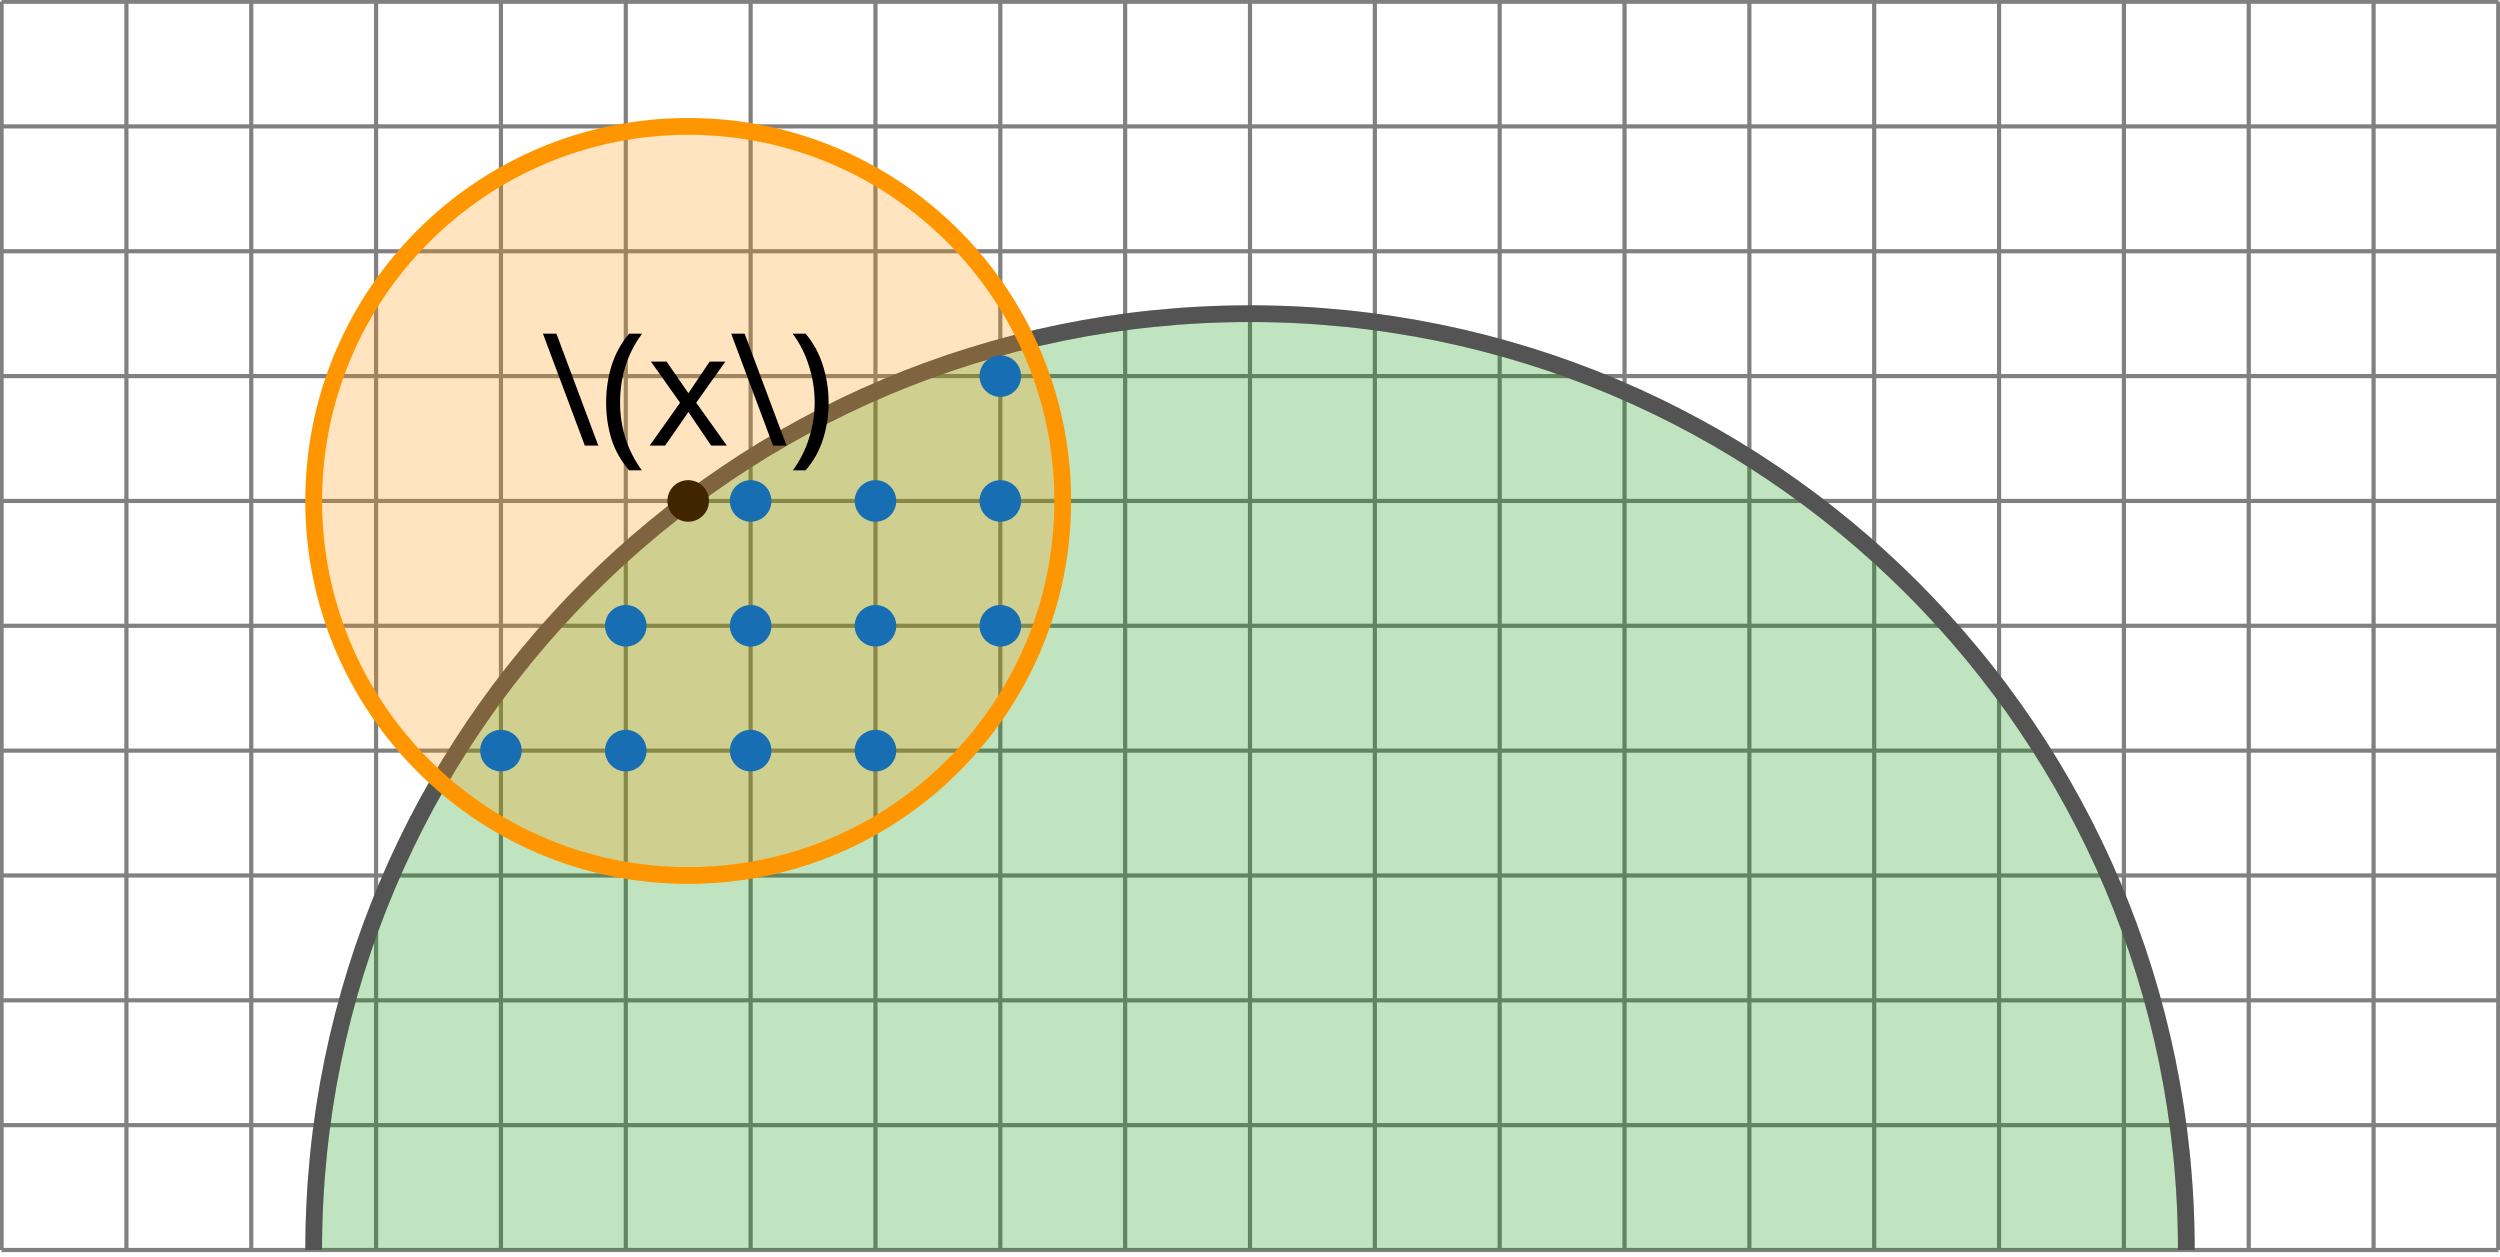
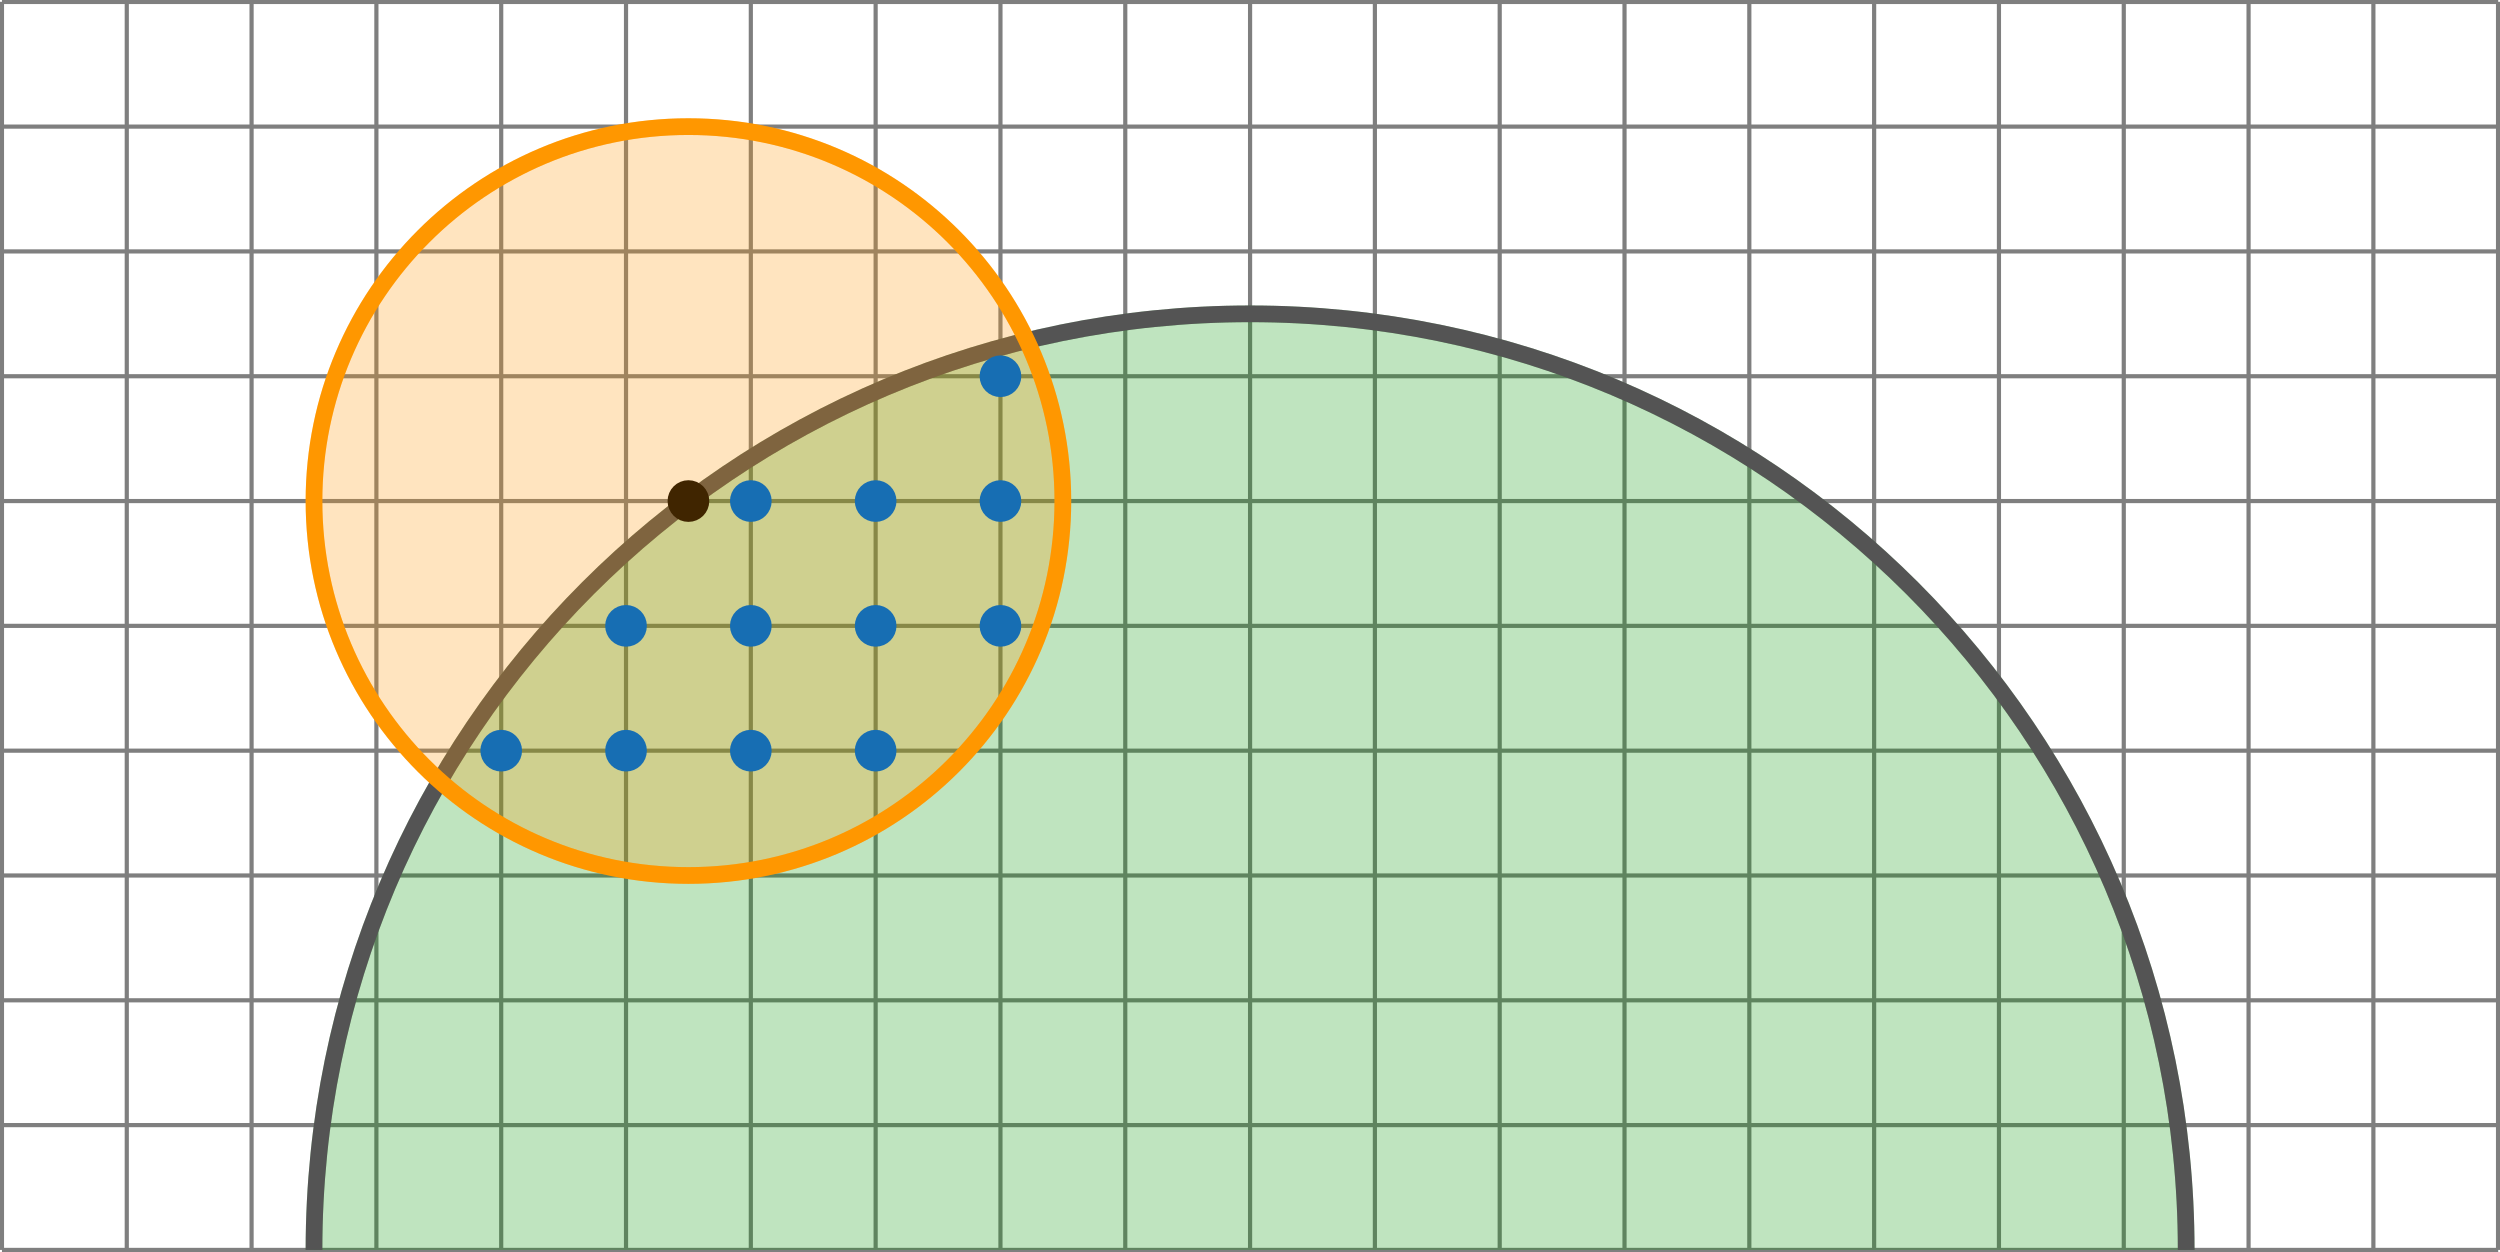
- <svg xmlns="http://www.w3.org/2000/svg" width="159.535pt" height="80.167pt" viewBox="-0.1 -0.4 159.535 80.167 ">
-   <g transform="translate(0, 79.76735 ) scale(1,-1) translate(0,0.4 )">
-     <g>
-       <g stroke="rgb(0.0%,0.0%,0.0%)">
-         <g fill="rgb(0.0%,0.0%,0.0%)">
-           <g stroke-width="0.4pt">
-             <g>
-               <g>
-                 <g stroke="rgb(50.0%,50.0%,50.0%)">
-                   <g fill="rgb(50.0%,50.0%,50.0%)">
-                     <g stroke-width="0.2pt">
-                       <path d=" M  0.0 0.0 M  0.0 0.0 L  159.335 0.0 M  0.0 7.967 L  159.335 7.967 M  0.0 15.933 L  159.335 15.933 M  0.0 23.9 L  159.335 23.9 M  0.0 31.867 L  159.335 31.867 M  0.0 39.834 L  159.335 39.834 M  0.0 47.8 L  159.335 47.8 M  0.0 55.767 L  159.335 55.767 M  0.0 63.734 L  159.335 63.734 M  0.0 71.701 L  159.335 71.701 M  0.0 79.657 L  159.335 79.657 M  0.0 0.0 L  0.0 79.667 M  7.967 0.0 L  7.967 79.667 M  15.933 0.0 L  15.933 79.667 M  23.9 0.0 L  23.9 79.667 M  31.867 0.0 L  31.867 79.667 M  39.834 0.0 L  39.834 79.667 M  47.8 0.0 L  47.8 79.667 M  55.767 0.0 L  55.767 79.667 M  63.734 0.0 L  63.734 79.667 M  71.701 0.0 L  71.701 79.667 M  79.667 0.0 L  79.667 79.667 M  87.634 0.0 L  87.634 79.667 M  95.601 0.0 L  95.601 79.667 M  103.568 0.0 L  103.568 79.667 M  111.534 0.0 L  111.534 79.667 M  119.501 0.0 L  119.501 79.667 M  127.468 0.0 L  127.468 79.667 M  135.435 0.0 L  135.435 79.667 M  143.401 0.0 L  143.401 79.667 M  151.368 0.0 L  151.368 79.667 M  159.325 0.0 L  159.325 79.667  " style="fill:none" />
-                     </g>
+ <svg xmlns="http://www.w3.org/2000/svg" width="159.575pt" height="79.907pt" viewBox="-0.1 -0.4 159.575 79.907" id="svg2" version="1.1">
+   <defs id="defs230" />
+   <g transform="matrix(1,0,0,-1,0.02501,79.38235)" id="g4">
+     <g id="g6">
+       <g id="g8" style="stroke:#000000">
+         <g id="g10" style="fill:#000000">
+           <g id="g12" style="stroke-width:0.4pt">
+             <g id="g16">
+               <g style="stroke:#7f7f7f" id="g18">
+                 <g style="fill:#7f7f7f" id="g20">
+                   <g style="stroke-width:0.2pt" id="g22">
+                     <path id="path24" style="fill:none" d="M 0,0 M 0,0 159.335,0 M 0,7.967 l 159.335,0 M 0,15.933 l 159.335,0 M 0,23.9 l 159.335,0 M 0,31.867 l 159.335,0 M 0,39.834 l 159.335,0 M 0,47.8 l 159.335,0 M 0,55.767 l 159.335,0 M 0,63.734 l 159.335,0 M 0,71.701 l 159.335,0 M 0,79.657 l 159.335,0 M 0,0 0,79.667 M 7.967,0 l 0,79.667 M 15.933,0 l 0,79.667 M 23.9,0 l 0,79.667 M 31.867,0 l 0,79.667 M 39.834,0 l 0,79.667 M 47.8,0 l 0,79.667 M 55.767,0 l 0,79.667 M 63.734,0 l 0,79.667 M 71.701,0 l 0,79.667 M 79.667,0 l 0,79.667 M 87.634,0 l 0,79.667 M 95.601,0 l 0,79.667 M 103.568,0 l 0,79.667 M 111.534,0 l 0,79.667 M 119.501,0 l 0,79.667 M 127.468,0 l 0,79.667 M 135.435,0 l 0,79.667 M 143.401,0 l 0,79.667 M 151.368,0 l 0,79.667 M 159.325,0 l 0,79.667" />
                  </g>
                </g>
              </g>
-               <g>
-                 <g stroke-width="0.8pt">
-                   <g stroke="rgb(0.0%,59%,0.0%)">
-                     <g fill="rgb(0.0%,59%,0.0%)">
-                       <g stroke-opacity="0.25">
-                         <g fill-opacity="0.25">
-                           <path d=" M  19.917 0.0 C  19.917 33 46.668 59.751 79.667 59.751 C  112.667 59.751 139.418 33 139.418 0.0  " />
-                         </g>
+             </g>
+             <g id="g26">
+               <g style="stroke-width:0.8pt" id="g28">
+                 <g style="stroke:#009700" id="g30">
+                   <g style="fill:#009700" id="g32">
+                     <g style="stroke-opacity:0.25" id="g34">
+                       <g style="fill-opacity:0.25" id="g36">
+                         <path id="path38" d="m 19.917,0 c 0,33 26.751,59.751 59.751,59.751 33,0 59.751,-26.751 59.751,-59.751" />
                      </g>
                    </g>
                  </g>
                </g>
              </g>
-               <g>
-                 <g stroke-width="0.8pt">
-                   <g stroke="rgb(33%,33%,33%)">
-                     <g fill="rgb(33%,33%,33%)">
-                       <path d=" M  19.917 0.0 C  19.917 33 46.668 59.751 79.667 59.751 C  112.667 59.751 139.418 33 139.418 0.0  " style="fill:none" />
-                     </g>
+             </g>
+             <g id="g40">
+               <g style="stroke-width:0.8pt" id="g42">
+                 <g style="stroke:#545454" id="g44">
+                   <g style="fill:#545454" id="g46">
+                     <path id="path48" style="fill:none" d="m 19.917,0 c 0,33 26.751,59.751 59.751,59.751 33,0 59.751,-26.751 59.751,-59.751" />
                  </g>
                </g>
              </g>
-               <g>
-                 <g>
-                   <g transform="matrix(1.0,0.0,0.0,1.0,43.81705,47.80042)">
-                     <g fill="rgb(0.0%,0.0%,0.0%)">
-                       <text style="stroke:none" transform="scale(1,-1) translate(0.0,0)" text-anchor="middle" font-size="10">
- </text>
-                     </g>
+             </g>
+             <g id="g50">
+               <g id="g52">
+                 <g id="g54" transform="translate(43.81705,47.80042)">
+                   <g style="fill:#000000" id="g56">
+                     <text id="text58" font-size="10" transform="scale(1,-1)" style="font-size:10px;text-anchor:middle;stroke:none" />
                  </g>
                </g>
              </g>
-               <g>
-                 <g stroke-width="0.8pt">
-                   <g stroke="rgb(0.0%,0.0%,0.0%)">
-                     <g fill="rgb(0.0%,0.0%,0.0%)">
-                       <path d=" M  43.817 47.8 M  44.614 47.8 C  44.614 48.24 44.257 48.597 43.817 48.597 C  43.377 48.597 43.02 48.24 43.02 47.8 C  43.02 47.36 43.377 47.004 43.817 47.004 C  44.257 47.004 44.614 47.36 44.614 47.8 Z M  43.817 47.8  " />
-                     </g>
+             </g>
+             <g id="g60">
+               <g style="stroke-width:0.8pt" id="g62">
+                 <g style="stroke:#000000" id="g64">
+                   <g style="fill:#000000" id="g66">
+                     <path id="path68" d="m 43.817,47.8 m 0.797,0 c 0,0.44 -0.357,0.797 -0.797,0.797 -0.44,0 -0.797,-0.357 -0.797,-0.797 0,-0.44 0.357,-0.797 0.797,-0.797 0.44,0 0.797,0.357 0.797,0.797 z m -0.797,0" />
                  </g>
                </g>
              </g>
-               <g>
-                 <g stroke-width="0.8pt">
-                   <g stroke="rgb(100.0%,59%,0.0%)">
-                     <g fill="rgb(100.0%,59%,0.0%)">
-                       <g stroke-opacity="0.25">
-                         <g fill-opacity="0.25">
-                           <path d=" M  43.817 47.8 M  67.717 47.8 C  67.717 61 57.017 71.701 43.817 71.701 C  30.617 71.701 19.917 61 19.917 47.8 C  19.917 34.601 30.617 23.9 43.817 23.9 C  57.017 23.9 67.717 34.601 67.717 47.8 Z M  43.817 47.8  " />
-                         </g>
+             </g>
+             <g id="g70">
+               <g style="stroke-width:0.8pt" id="g72">
+                 <g style="stroke:#ff9700" id="g74">
+                   <g style="fill:#ff9700" id="g76">
+                     <g style="stroke-opacity:0.25" id="g78">
+                       <g style="fill-opacity:0.25" id="g80">
+                         <path id="path82" d="m 43.817,47.8 m 23.9,0 c 0,13.2 -10.7,23.9 -23.9,23.9 -13.2,0 -23.9,-10.7 -23.9,-23.9 0,-13.2 10.7,-23.9 23.9,-23.9 13.2,0 23.9,10.7 23.9,23.9 z m -23.9,0" />
                      </g>
                    </g>
                  </g>
                </g>
              </g>
-               <g>
-                 <g stroke-width="0.8pt">
-                   <g stroke="rgb(100.0%,59%,0.0%)">
-                     <g fill="rgb(100.0%,59%,0.0%)">
-                       <path d=" M  43.817 47.8 M  67.717 47.8 C  67.717 61 57.017 71.701 43.817 71.701 C  30.617 71.701 19.917 61 19.917 47.8 C  19.917 34.601 30.617 23.9 43.817 23.9 C  57.017 23.9 67.717 34.601 67.717 47.8 Z M  43.817 47.8  " style="fill:none" />
-                     </g>
+             </g>
+             <g id="g84">
+               <g style="stroke-width:0.8pt" id="g86">
+                 <g style="stroke:#ff9700" id="g88">
+                   <g style="fill:#ff9700" id="g90">
+                     <path id="path92" style="fill:none" d="m 43.817,47.8 m 23.9,0 c 0,13.2 -10.7,23.9 -23.9,23.9 -13.2,0 -23.9,-10.7 -23.9,-23.9 0,-13.2 10.7,-23.9 23.9,-23.9 13.2,0 23.9,10.7 23.9,23.9 z m -23.9,0" />
                  </g>
                </g>
              </g>
-               <path d="  " style="fill:none" />
-               <g>
-                 <g>
-                   <g transform="matrix(1.0,0.0,0.0,1.0,40.78235,51.33339)">
-                     <g fill="rgb(0.0%,0.0%,0.0%)">
-                       <text style="stroke:none" transform="scale(1,-1) translate(3.0347,0)" text-anchor="middle" font-size="10">
-                         <tspan font-family="cmbx" font-size="10">\(x\)</tspan>
-                       </text>
-                     </g>
+             </g>
+             <path id="path94" style="fill:none" d="" />
+             <g id="g108">
+               <g style="stroke-width:0.8pt" id="g110">
+                 <g style="stroke:#176eb3" id="g112">
+                   <g style="fill:#176eb3" id="g114">
+                     <path id="path116" d="m 31.867,31.867 m 0.797,0 c 0,0.44 -0.357,0.797 -0.797,0.797 -0.44,0 -0.797,-0.357 -0.797,-0.797 0,-0.44 0.357,-0.797 0.797,-0.797 0.44,0 0.797,0.357 0.797,0.797 z m -0.797,0" />
                  </g>
                </g>
              </g>
-               <g>
-                 <g stroke-width="0.8pt">
-                   <g stroke="rgb(9.0%,43.137%,70.2%)">
-                     <g fill="rgb(9.0%,43.137%,70.2%)">
-                       <path d=" M  31.867 31.867 M  32.664 31.867 C  32.664 32.307 32.307 32.664 31.867 32.664 C  31.427 32.664 31.07 32.307 31.07 31.867 C  31.07 31.427 31.427 31.07 31.867 31.07 C  32.307 31.07 32.664 31.427 32.664 31.867 Z M  31.867 31.867  " />
-                     </g>
+             </g>
+             <g id="g118">
+               <g style="stroke-width:0.8pt" id="g120">
+                 <g style="stroke:#176eb3" id="g122">
+                   <g style="fill:#176eb3" id="g124">
+                     <path id="path126" d="m 39.834,31.867 m 0.797,0 c 0,0.44 -0.357,0.797 -0.797,0.797 -0.44,0 -0.797,-0.357 -0.797,-0.797 0,-0.44 0.357,-0.797 0.797,-0.797 0.44,0 0.797,0.357 0.797,0.797 z m -0.797,0" />
                  </g>
                </g>
              </g>
-               <g>
-                 <g stroke-width="0.8pt">
-                   <g stroke="rgb(9.0%,43.137%,70.2%)">
-                     <g fill="rgb(9.0%,43.137%,70.2%)">
-                       <path d=" M  39.834 31.867 M  40.63 31.867 C  40.63 32.307 40.274 32.664 39.834 32.664 C  39.394 32.664 39.037 32.307 39.037 31.867 C  39.037 31.427 39.394 31.07 39.834 31.07 C  40.274 31.07 40.63 31.427 40.63 31.867 Z M  39.834 31.867  " />
-                     </g>
+             </g>
+             <g id="g128">
+               <g style="stroke-width:0.8pt" id="g130">
+                 <g style="stroke:#176eb3" id="g132">
+                   <g style="fill:#176eb3" id="g134">
+                     <path id="path136" d="m 47.8,31.867 m 0.797,0 c 0,0.44 -0.357,0.797 -0.797,0.797 -0.44,0 -0.797,-0.357 -0.797,-0.797 0,-0.44 0.357,-0.797 0.797,-0.797 0.44,0 0.797,0.357 0.797,0.797 z m -0.797,0" />
                  </g>
                </g>
              </g>
-               <g>
-                 <g stroke-width="0.8pt">
-                   <g stroke="rgb(9.0%,43.137%,70.2%)">
-                     <g fill="rgb(9.0%,43.137%,70.2%)">
-                       <path d=" M  47.8 31.867 M  48.597 31.867 C  48.597 32.307 48.24 32.664 47.8 32.664 C  47.36 32.664 47.004 32.307 47.004 31.867 C  47.004 31.427 47.36 31.07 47.8 31.07 C  48.24 31.07 48.597 31.427 48.597 31.867 Z M  47.8 31.867  " />
-                     </g>
+             </g>
+             <g id="g138">
+               <g style="stroke-width:0.8pt" id="g140">
+                 <g style="stroke:#176eb3" id="g142">
+                   <g style="fill:#176eb3" id="g144">
+                     <path id="path146" d="m 55.767,31.867 m 0.797,0 c 0,0.44 -0.357,0.797 -0.797,0.797 -0.44,0 -0.797,-0.357 -0.797,-0.797 0,-0.44 0.357,-0.797 0.797,-0.797 0.44,0 0.797,0.357 0.797,0.797 z m -0.797,0" />
                  </g>
                </g>
              </g>
-               <g>
-                 <g stroke-width="0.8pt">
-                   <g stroke="rgb(9.0%,43.137%,70.2%)">
-                     <g fill="rgb(9.0%,43.137%,70.2%)">
-                       <path d=" M  55.767 31.867 M  56.564 31.867 C  56.564 32.307 56.207 32.664 55.767 32.664 C  55.327 32.664 54.97 32.307 54.97 31.867 C  54.97 31.427 55.327 31.07 55.767 31.07 C  56.207 31.07 56.564 31.427 56.564 31.867 Z M  55.767 31.867  " />
-                     </g>
+             </g>
+             <g id="g148">
+               <g style="stroke-width:0.8pt" id="g150">
+                 <g style="stroke:#176eb3" id="g152">
+                   <g style="fill:#176eb3" id="g154">
+                     <path id="path156" d="m 39.834,39.834 m 0.797,0 c 0,0.44 -0.357,0.797 -0.797,0.797 -0.44,0 -0.797,-0.357 -0.797,-0.797 0,-0.44 0.357,-0.797 0.797,-0.797 0.44,0 0.797,0.357 0.797,0.797 z m -0.797,0" />
                  </g>
                </g>
              </g>
-               <g>
-                 <g stroke-width="0.8pt">
-                   <g stroke="rgb(9.0%,43.137%,70.2%)">
-                     <g fill="rgb(9.0%,43.137%,70.2%)">
-                       <path d=" M  39.834 39.834 M  40.63 39.834 C  40.63 40.274 40.274 40.63 39.834 40.63 C  39.394 40.63 39.037 40.274 39.037 39.834 C  39.037 39.394 39.394 39.037 39.834 39.037 C  40.274 39.037 40.63 39.394 40.63 39.834 Z M  39.834 39.834  " />
-                     </g>
+             </g>
+             <g id="g158">
+               <g style="stroke-width:0.8pt" id="g160">
+                 <g style="stroke:#176eb3" id="g162">
+                   <g style="fill:#176eb3" id="g164">
+                     <path id="path166" d="m 47.8,39.834 m 0.797,0 c 0,0.44 -0.357,0.797 -0.797,0.797 -0.44,0 -0.797,-0.357 -0.797,-0.797 0,-0.44 0.357,-0.797 0.797,-0.797 0.44,0 0.797,0.357 0.797,0.797 z m -0.797,0" />
                  </g>
                </g>
              </g>
-               <g>
-                 <g stroke-width="0.8pt">
-                   <g stroke="rgb(9.0%,43.137%,70.2%)">
-                     <g fill="rgb(9.0%,43.137%,70.2%)">
-                       <path d=" M  47.8 39.834 M  48.597 39.834 C  48.597 40.274 48.24 40.63 47.8 40.63 C  47.36 40.63 47.004 40.274 47.004 39.834 C  47.004 39.394 47.36 39.037 47.8 39.037 C  48.24 39.037 48.597 39.394 48.597 39.834 Z M  47.8 39.834  " />
-                     </g>
+             </g>
+             <g id="g168">
+               <g style="stroke-width:0.8pt" id="g170">
+                 <g style="stroke:#176eb3" id="g172">
+                   <g style="fill:#176eb3" id="g174">
+                     <path id="path176" d="m 55.767,39.834 m 0.797,0 c 0,0.44 -0.357,0.797 -0.797,0.797 -0.44,0 -0.797,-0.357 -0.797,-0.797 0,-0.44 0.357,-0.797 0.797,-0.797 0.44,0 0.797,0.357 0.797,0.797 z m -0.797,0" />
                  </g>
                </g>
              </g>
-               <g>
-                 <g stroke-width="0.8pt">
-                   <g stroke="rgb(9.0%,43.137%,70.2%)">
-                     <g fill="rgb(9.0%,43.137%,70.2%)">
-                       <path d=" M  55.767 39.834 M  56.564 39.834 C  56.564 40.274 56.207 40.63 55.767 40.63 C  55.327 40.63 54.97 40.274 54.97 39.834 C  54.97 39.394 55.327 39.037 55.767 39.037 C  56.207 39.037 56.564 39.394 56.564 39.834 Z M  55.767 39.834  " />
-                     </g>
+             </g>
+             <g id="g178">
+               <g style="stroke-width:0.8pt" id="g180">
+                 <g style="stroke:#176eb3" id="g182">
+                   <g style="fill:#176eb3" id="g184">
+                     <path id="path186" d="m 63.734,39.834 m 0.797,0 c 0,0.44 -0.357,0.797 -0.797,0.797 -0.44,0 -0.797,-0.357 -0.797,-0.797 0,-0.44 0.357,-0.797 0.797,-0.797 0.44,0 0.797,0.357 0.797,0.797 z m -0.797,0" />
                  </g>
                </g>
              </g>
-               <g>
-                 <g stroke-width="0.8pt">
-                   <g stroke="rgb(9.0%,43.137%,70.2%)">
-                     <g fill="rgb(9.0%,43.137%,70.2%)">
-                       <path d=" M  63.734 39.834 M  64.531 39.834 C  64.531 40.274 64.174 40.63 63.734 40.63 C  63.294 40.63 62.937 40.274 62.937 39.834 C  62.937 39.394 63.294 39.037 63.734 39.037 C  64.174 39.037 64.531 39.394 64.531 39.834 Z M  63.734 39.834  " />
-                     </g>
+             </g>
+             <g id="g188">
+               <g style="stroke-width:0.8pt" id="g190">
+                 <g style="stroke:#176eb3" id="g192">
+                   <g style="fill:#176eb3" id="g194">
+                     <path id="path196" d="m 47.8,47.8 m 0.797,0 c 0,0.44 -0.357,0.797 -0.797,0.797 -0.44,0 -0.797,-0.357 -0.797,-0.797 0,-0.44 0.357,-0.797 0.797,-0.797 0.44,0 0.797,0.357 0.797,0.797 z m -0.797,0" />
                  </g>
                </g>
              </g>
-               <g>
-                 <g stroke-width="0.8pt">
-                   <g stroke="rgb(9.0%,43.137%,70.2%)">
-                     <g fill="rgb(9.0%,43.137%,70.2%)">
-                       <path d=" M  47.8 47.8 M  48.597 47.8 C  48.597 48.24 48.24 48.597 47.8 48.597 C  47.36 48.597 47.004 48.24 47.004 47.8 C  47.004 47.36 47.36 47.004 47.8 47.004 C  48.24 47.004 48.597 47.36 48.597 47.8 Z M  47.8 47.8  " />
-                     </g>
+             </g>
+             <g id="g198">
+               <g style="stroke-width:0.8pt" id="g200">
+                 <g style="stroke:#176eb3" id="g202">
+                   <g style="fill:#176eb3" id="g204">
+                     <path id="path206" d="m 55.767,47.8 m 0.797,0 c 0,0.44 -0.357,0.797 -0.797,0.797 -0.44,0 -0.797,-0.357 -0.797,-0.797 0,-0.44 0.357,-0.797 0.797,-0.797 0.44,0 0.797,0.357 0.797,0.797 z m -0.797,0" />
                  </g>
                </g>
              </g>
-               <g>
-                 <g stroke-width="0.8pt">
-                   <g stroke="rgb(9.0%,43.137%,70.2%)">
-                     <g fill="rgb(9.0%,43.137%,70.2%)">
-                       <path d=" M  55.767 47.8 M  56.564 47.8 C  56.564 48.24 56.207 48.597 55.767 48.597 C  55.327 48.597 54.97 48.24 54.97 47.8 C  54.97 47.36 55.327 47.004 55.767 47.004 C  56.207 47.004 56.564 47.36 56.564 47.8 Z M  55.767 47.8  " />
-                     </g>
+             </g>
+             <g id="g208">
+               <g style="stroke-width:0.8pt" id="g210">
+                 <g style="stroke:#176eb3" id="g212">
+                   <g style="fill:#176eb3" id="g214">
+                     <path id="path216" d="m 63.734,47.8 m 0.797,0 c 0,0.44 -0.357,0.797 -0.797,0.797 -0.44,0 -0.797,-0.357 -0.797,-0.797 0,-0.44 0.357,-0.797 0.797,-0.797 0.44,0 0.797,0.357 0.797,0.797 z m -0.797,0" />
                  </g>
                </g>
              </g>
-               <g>
-                 <g stroke-width="0.8pt">
-                   <g stroke="rgb(9.0%,43.137%,70.2%)">
-                     <g fill="rgb(9.0%,43.137%,70.2%)">
-                       <path d=" M  63.734 47.8 M  64.531 47.8 C  64.531 48.24 64.174 48.597 63.734 48.597 C  63.294 48.597 62.937 48.24 62.937 47.8 C  62.937 47.36 63.294 47.004 63.734 47.004 C  64.174 47.004 64.531 47.36 64.531 47.8 Z M  63.734 47.8  " />
-                     </g>
-                   </g>
-                 </g>
-               </g>
-               <g>
-                 <g stroke-width="0.8pt">
-                   <g stroke="rgb(9.0%,43.137%,70.2%)">
-                     <g fill="rgb(9.0%,43.137%,70.2%)">
-                       <path d=" M  63.734 55.767 M  64.531 55.767 C  64.531 56.207 64.174 56.564 63.734 56.564 C  63.294 56.564 62.937 56.207 62.937 55.767 C  62.937 55.327 63.294 54.97 63.734 54.97 C  64.174 54.97 64.531 55.327 64.531 55.767 Z M  63.734 55.767  " />
-                     </g>
+             </g>
+             <g id="g218">
+               <g style="stroke-width:0.8pt" id="g220">
+                 <g style="stroke:#176eb3" id="g222">
+                   <g style="fill:#176eb3" id="g224">
+                     <path id="path226" d="m 63.734,55.767 m 0.797,0 c 0,0.44 -0.357,0.797 -0.797,0.797 -0.44,0 -0.797,-0.357 -0.797,-0.797 0,-0.44 0.357,-0.797 0.797,-0.797 0.44,0 0.797,0.357 0.797,0.797 z m -0.797,0" />
                  </g>
                </g>
              </g>
            </g>
          </g>
        </g>
      </g>
    </g>
  </g>
</svg>
